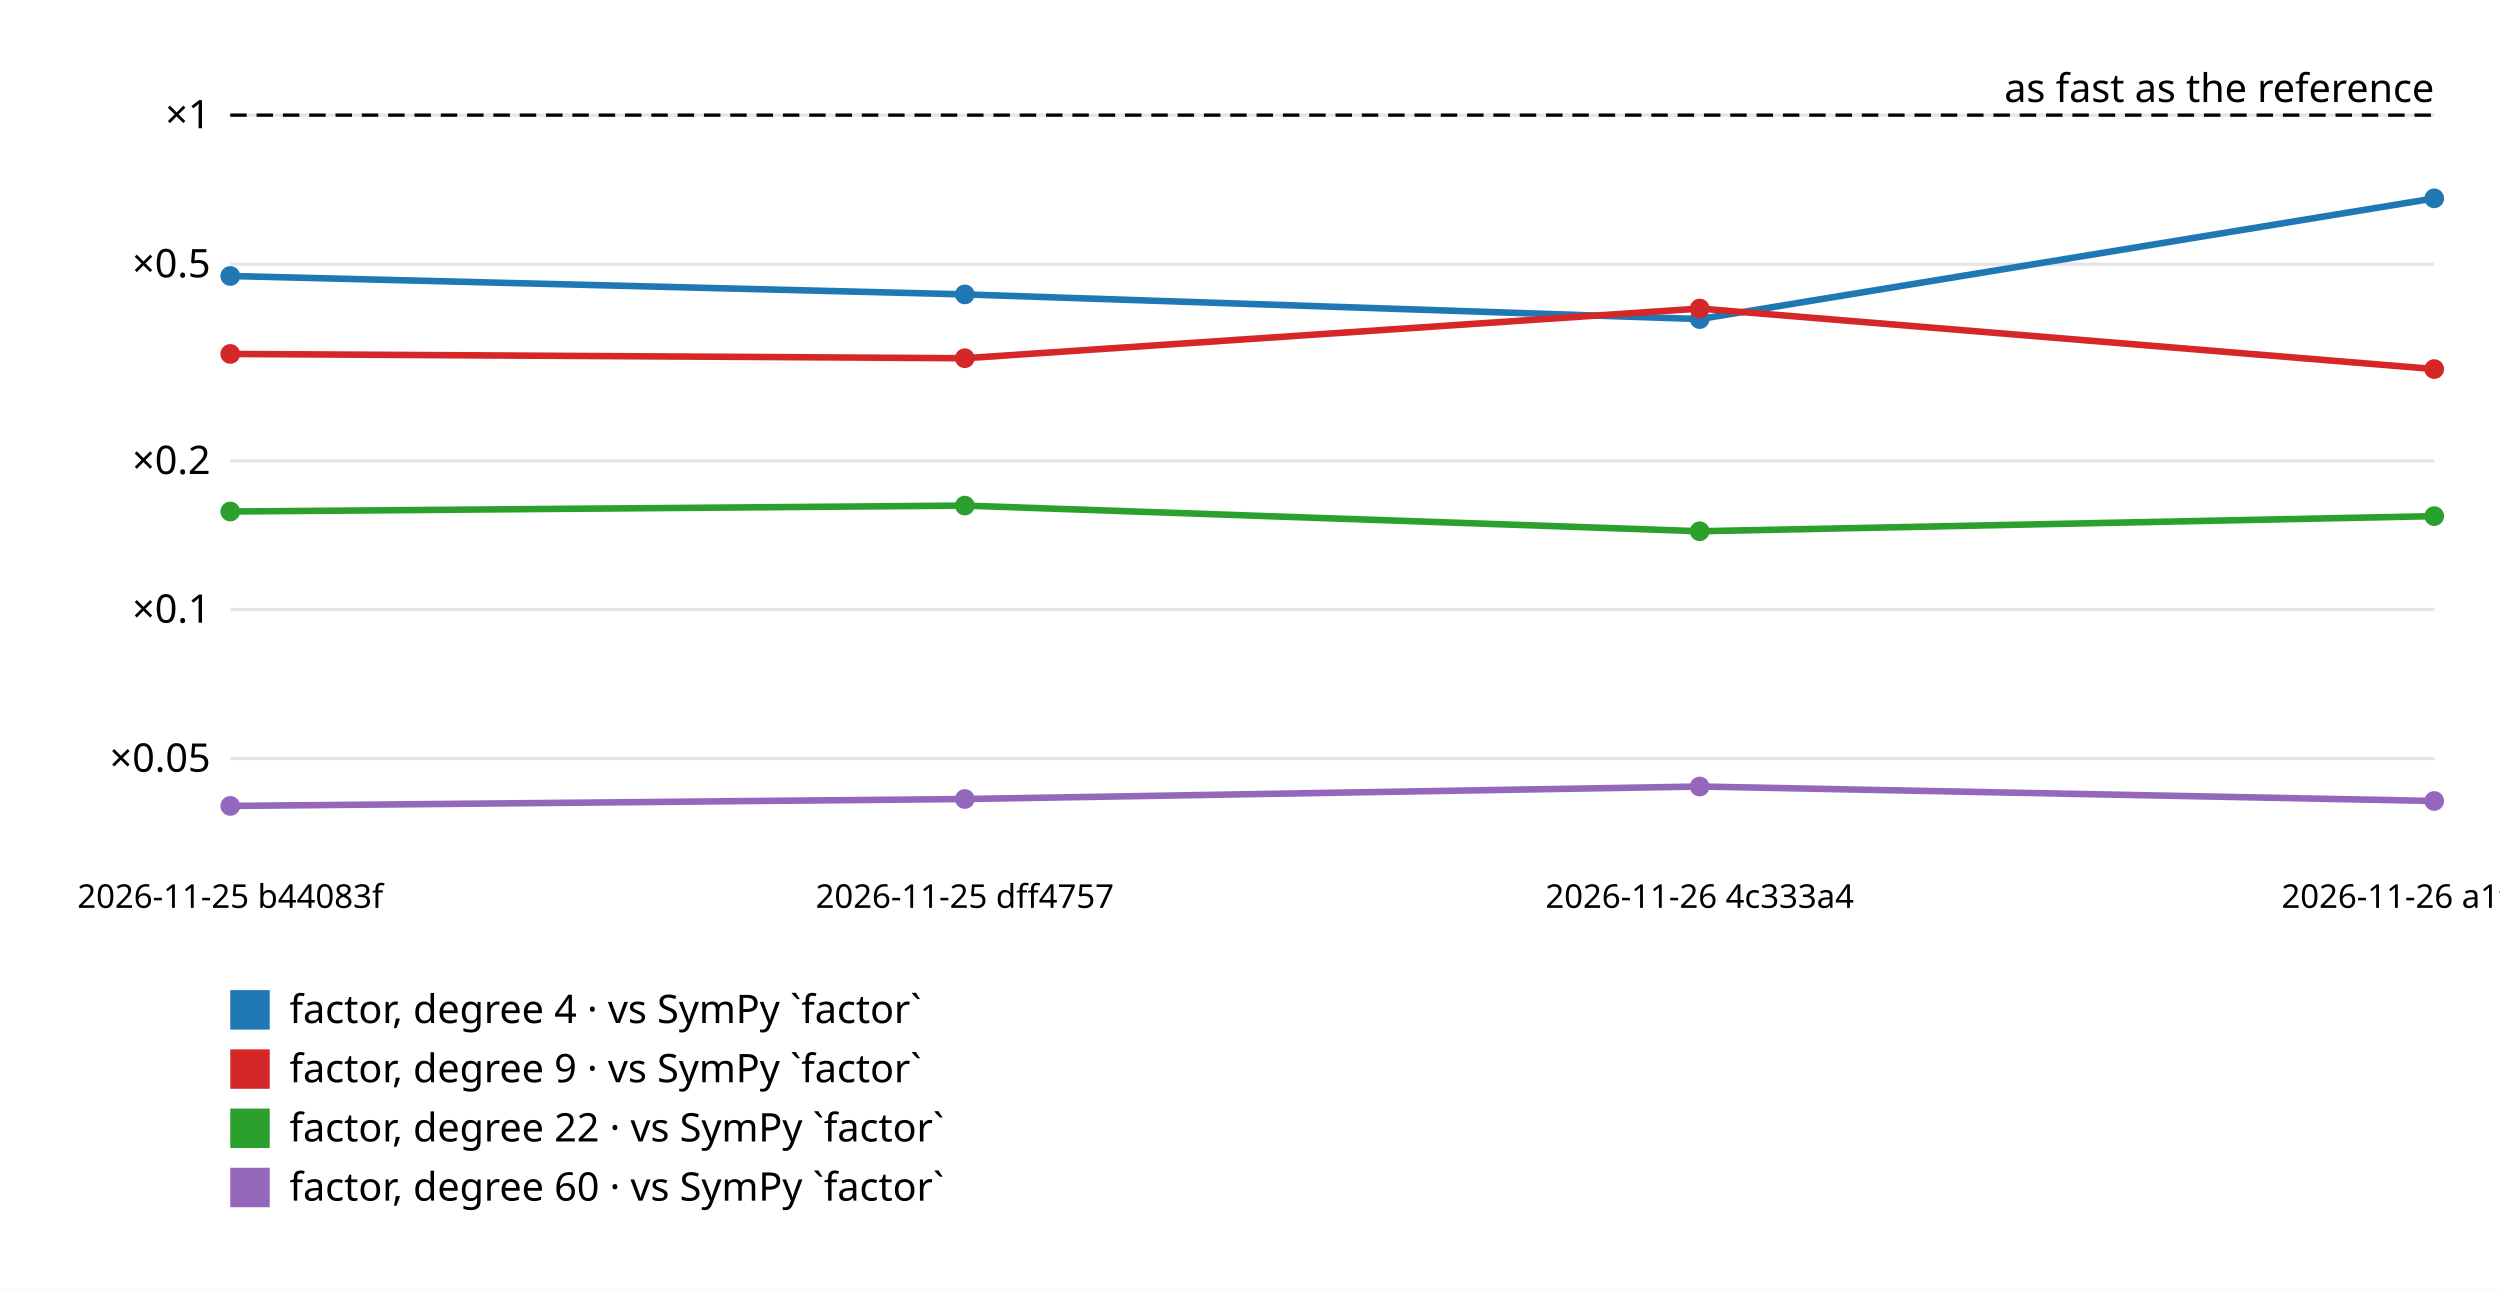
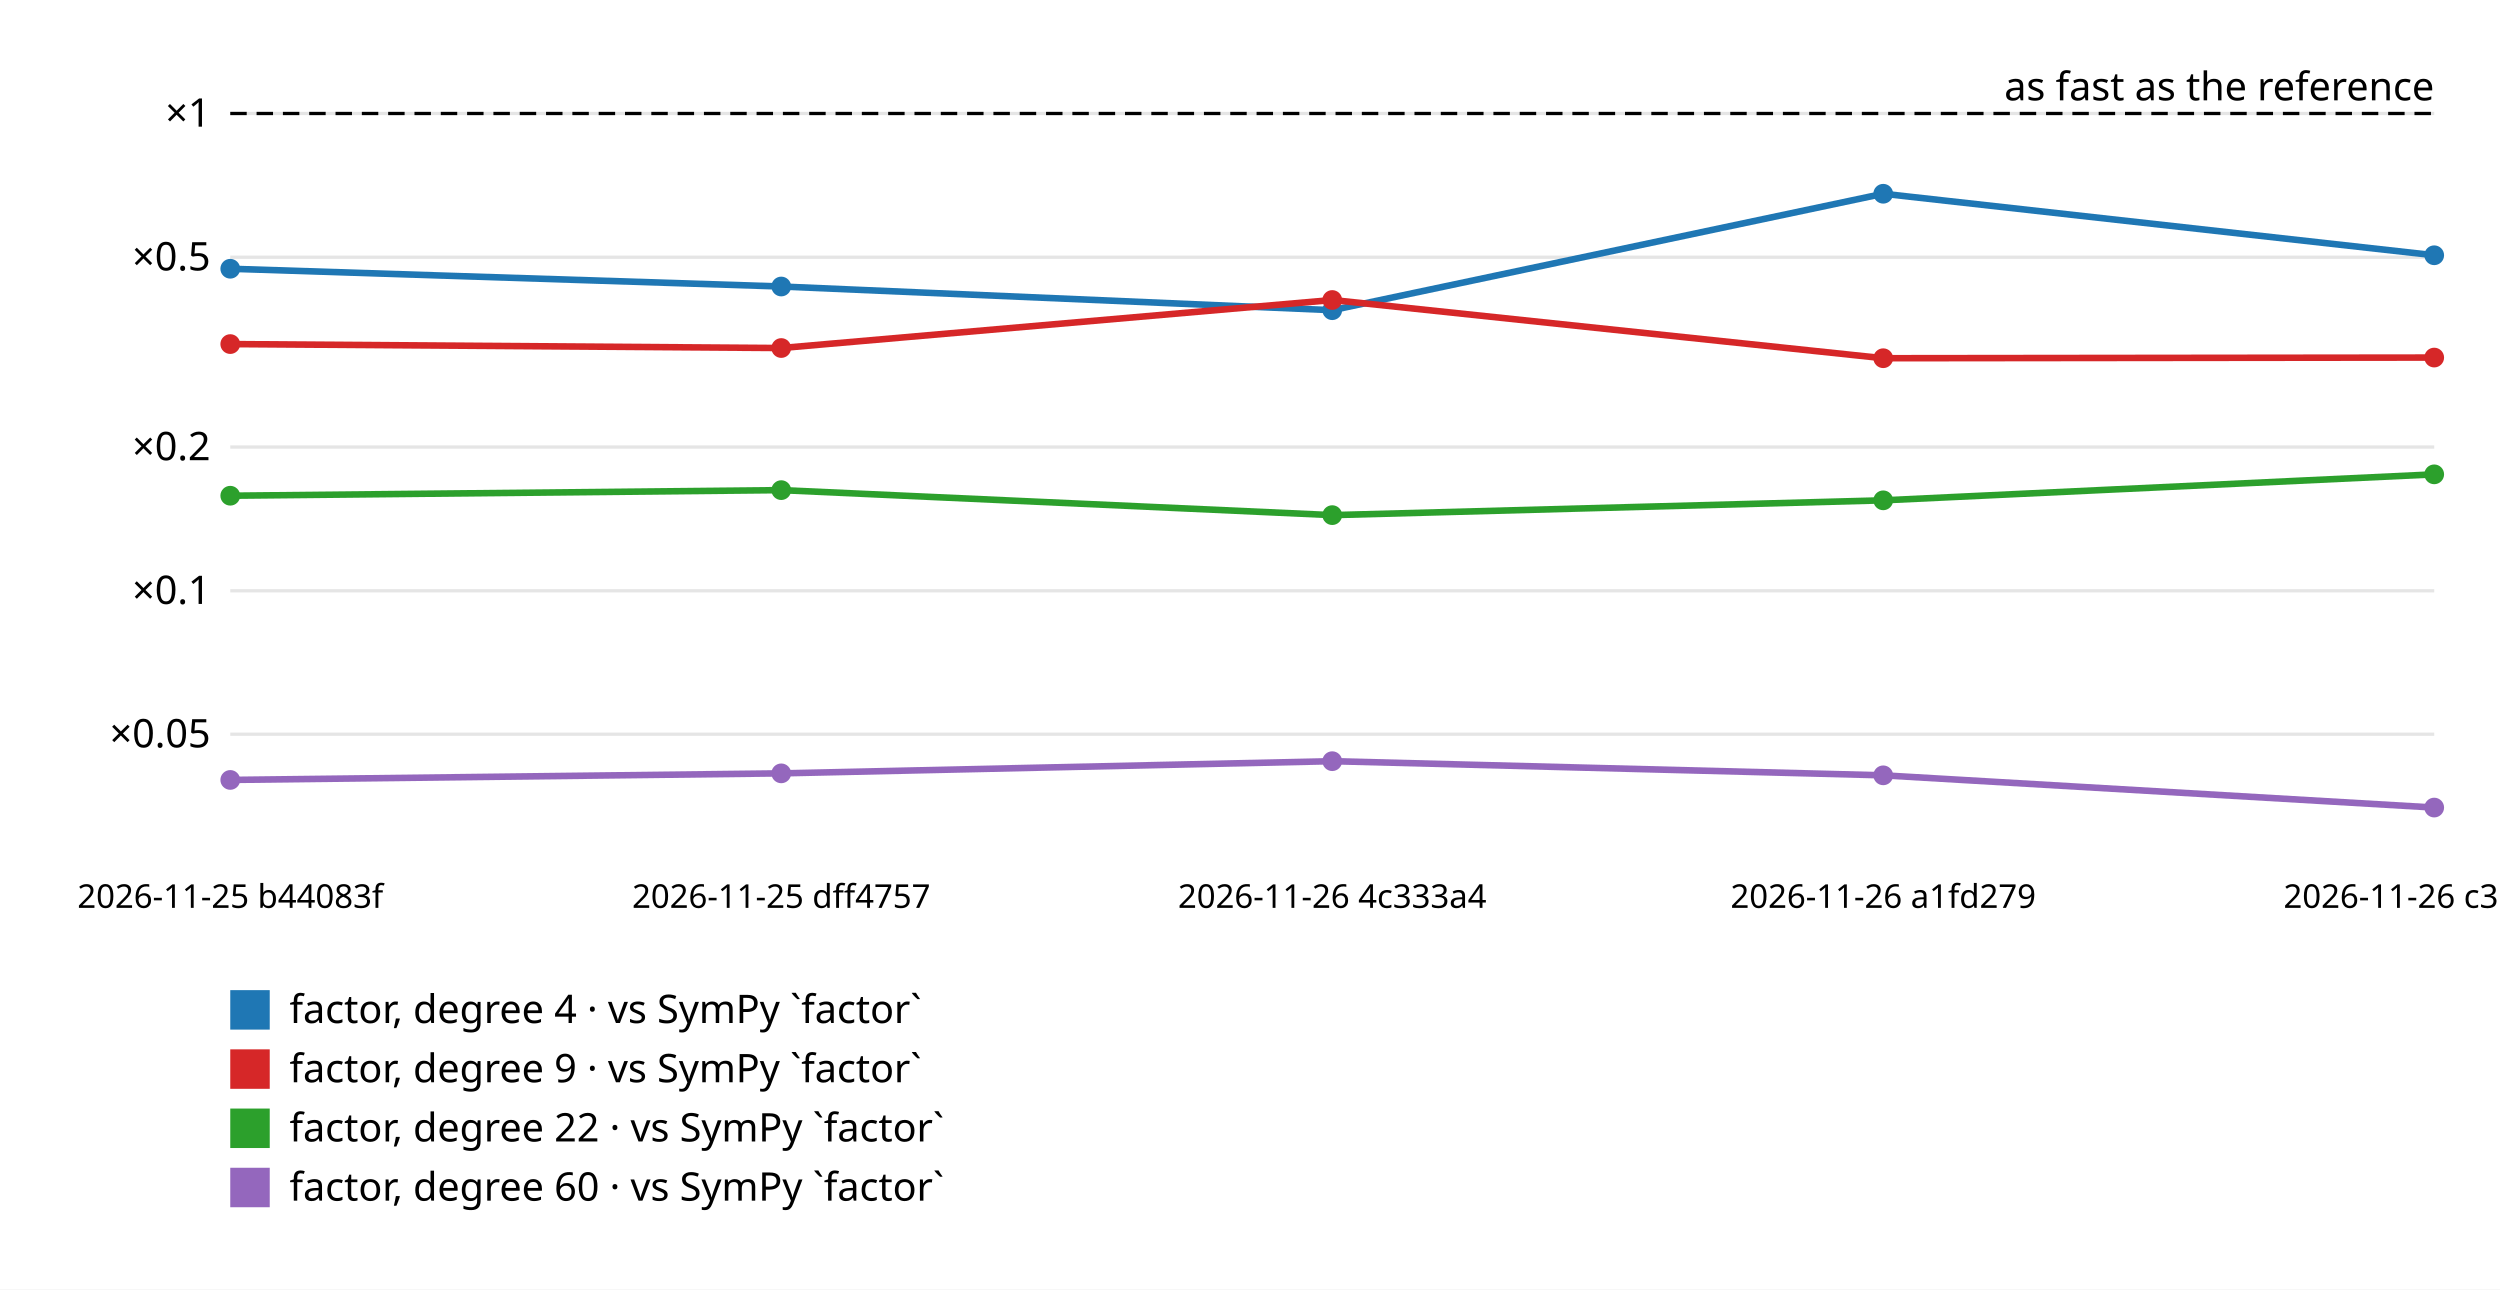
<svg xmlns="http://www.w3.org/2000/svg" width="760" height="392" font-family="sans-serif" font-size="12">
  <rect width="760" height="392" fill="white" />
-   <line x1="70" x2="740" y1="230.6" y2="230.6" stroke="#e5e5e5" />
-   <text x="64" y="234.6" text-anchor="end">×0.05</text>
-   <line x1="70" x2="740" y1="185.3" y2="185.3" stroke="#e5e5e5" />
-   <text x="64" y="189.3" text-anchor="end">×0.1</text>
-   <line x1="70" x2="740" y1="140.1" y2="140.1" stroke="#e5e5e5" />
-   <text x="64" y="144.1" text-anchor="end">×0.2</text>
-   <line x1="70" x2="740" y1="80.3" y2="80.3" stroke="#e5e5e5" />
-   <text x="64" y="84.3" text-anchor="end">×0.5</text>
-   <line x1="70" x2="740" y1="35.0" y2="35.0" stroke="#e5e5e5" />
-   <text x="64" y="39.0" text-anchor="end">×1</text>
-   <line x1="70" x2="740" y1="35.0" y2="35.0" stroke="black" stroke-dasharray="5 3" />
-   <text x="740" y="31.0" text-anchor="end">as fast as the reference</text>
+   <line x1="70" x2="740" y1="223.2" y2="223.2" stroke="#e5e5e5" />
+   <text x="64" y="227.2" text-anchor="end">×0.05</text>
+   <line x1="70" x2="740" y1="179.6" y2="179.6" stroke="#e5e5e5" />
+   <text x="64" y="183.6" text-anchor="end">×0.1</text>
+   <line x1="70" x2="740" y1="135.9" y2="135.9" stroke="#e5e5e5" />
+   <text x="64" y="139.9" text-anchor="end">×0.2</text>
+   <line x1="70" x2="740" y1="78.2" y2="78.2" stroke="#e5e5e5" />
+   <text x="64" y="82.2" text-anchor="end">×0.5</text>
+   <line x1="70" x2="740" y1="34.5" y2="34.5" stroke="#e5e5e5" />
+   <text x="64" y="38.5" text-anchor="end">×1</text>
+   <line x1="70" x2="740" y1="34.5" y2="34.5" stroke="black" stroke-dasharray="5 3" />
+   <text x="740" y="30.5" text-anchor="end">as fast as the reference</text>
  <text x="70.0" y="276" text-anchor="middle" font-size="10">2026-11-25 b44083f</text>
-   <text x="293.3" y="276" text-anchor="middle" font-size="10">2026-11-25 dff4757</text>
-   <text x="516.7" y="276" text-anchor="middle" font-size="10">2026-11-26 4c333a4</text>
-   <text x="740.0" y="276" text-anchor="middle" font-size="10">2026-11-26 a1fd279</text>
-   <polyline points="70.0,83.9 293.3,89.5 516.7,97.0 740.0,60.3" fill="none" stroke="#1f77b4" stroke-width="2" />
-   <circle cx="70.0" cy="83.9" r="3" fill="#1f77b4" />
-   <circle cx="293.3" cy="89.5" r="3" fill="#1f77b4" />
-   <circle cx="516.7" cy="97.0" r="3" fill="#1f77b4" />
-   <circle cx="740.0" cy="60.3" r="3" fill="#1f77b4" />
+   <text x="237.5" y="276" text-anchor="middle" font-size="10">2026-11-25 dff4757</text>
+   <text x="405.0" y="276" text-anchor="middle" font-size="10">2026-11-26 4c333a4</text>
+   <text x="572.5" y="276" text-anchor="middle" font-size="10">2026-11-26 a1fd279</text>
+   <text x="740.0" y="276" text-anchor="middle" font-size="10">2026-11-26 c362f30</text>
+   <polyline points="70.0,81.7 237.5,87.1 405.0,94.3 572.5,58.9 740.0,77.6" fill="none" stroke="#1f77b4" stroke-width="2" />
+   <circle cx="70.0" cy="81.7" r="3" fill="#1f77b4" />
+   <circle cx="237.5" cy="87.1" r="3" fill="#1f77b4" />
+   <circle cx="405.0" cy="94.3" r="3" fill="#1f77b4" />
+   <circle cx="572.5" cy="58.9" r="3" fill="#1f77b4" />
+   <circle cx="740.0" cy="77.6" r="3" fill="#1f77b4" />
  <rect x="70" y="301" width="12" height="12" fill="#1f77b4" />
  <text x="88" y="311">factor, degree 4 · vs SymPy `factor`</text>
-   <polyline points="70.0,107.6 293.3,108.9 516.7,93.8 740.0,112.2" fill="none" stroke="#d62728" stroke-width="2" />
-   <circle cx="70.0" cy="107.6" r="3" fill="#d62728" />
-   <circle cx="293.3" cy="108.9" r="3" fill="#d62728" />
-   <circle cx="516.7" cy="93.8" r="3" fill="#d62728" />
-   <circle cx="740.0" cy="112.2" r="3" fill="#d62728" />
+   <polyline points="70.0,104.6 237.5,105.8 405.0,91.2 572.5,108.9 740.0,108.7" fill="none" stroke="#d62728" stroke-width="2" />
+   <circle cx="70.0" cy="104.6" r="3" fill="#d62728" />
+   <circle cx="237.5" cy="105.8" r="3" fill="#d62728" />
+   <circle cx="405.0" cy="91.2" r="3" fill="#d62728" />
+   <circle cx="572.5" cy="108.9" r="3" fill="#d62728" />
+   <circle cx="740.0" cy="108.7" r="3" fill="#d62728" />
  <rect x="70" y="319" width="12" height="12" fill="#d62728" />
  <text x="88" y="329">factor, degree 9 · vs SymPy `factor`</text>
-   <polyline points="70.0,155.5 293.3,153.7 516.7,161.5 740.0,156.9" fill="none" stroke="#2ca02c" stroke-width="2" />
-   <circle cx="70.0" cy="155.5" r="3" fill="#2ca02c" />
-   <circle cx="293.3" cy="153.7" r="3" fill="#2ca02c" />
-   <circle cx="516.7" cy="161.5" r="3" fill="#2ca02c" />
-   <circle cx="740.0" cy="156.9" r="3" fill="#2ca02c" />
+   <polyline points="70.0,150.7 237.5,149.0 405.0,156.6 572.5,152.1 740.0,144.2" fill="none" stroke="#2ca02c" stroke-width="2" />
+   <circle cx="70.0" cy="150.7" r="3" fill="#2ca02c" />
+   <circle cx="237.5" cy="149.0" r="3" fill="#2ca02c" />
+   <circle cx="405.0" cy="156.6" r="3" fill="#2ca02c" />
+   <circle cx="572.5" cy="152.1" r="3" fill="#2ca02c" />
+   <circle cx="740.0" cy="144.2" r="3" fill="#2ca02c" />
  <rect x="70" y="337" width="12" height="12" fill="#2ca02c" />
  <text x="88" y="347">factor, degree 22 · vs SymPy `factor`</text>
-   <polyline points="70.0,245.0 293.3,242.9 516.7,239.1 740.0,243.5" fill="none" stroke="#9467bd" stroke-width="2" />
-   <circle cx="70.0" cy="245.0" r="3" fill="#9467bd" />
-   <circle cx="293.3" cy="242.9" r="3" fill="#9467bd" />
-   <circle cx="516.7" cy="239.1" r="3" fill="#9467bd" />
-   <circle cx="740.0" cy="243.5" r="3" fill="#9467bd" />
+   <polyline points="70.0,237.1 237.5,235.1 405.0,231.4 572.5,235.7 740.0,245.5" fill="none" stroke="#9467bd" stroke-width="2" />
+   <circle cx="70.0" cy="237.1" r="3" fill="#9467bd" />
+   <circle cx="237.5" cy="235.1" r="3" fill="#9467bd" />
+   <circle cx="405.0" cy="231.4" r="3" fill="#9467bd" />
+   <circle cx="572.5" cy="235.7" r="3" fill="#9467bd" />
+   <circle cx="740.0" cy="245.5" r="3" fill="#9467bd" />
  <rect x="70" y="355" width="12" height="12" fill="#9467bd" />
  <text x="88" y="365">factor, degree 60 · vs SymPy `factor`</text>
</svg>
